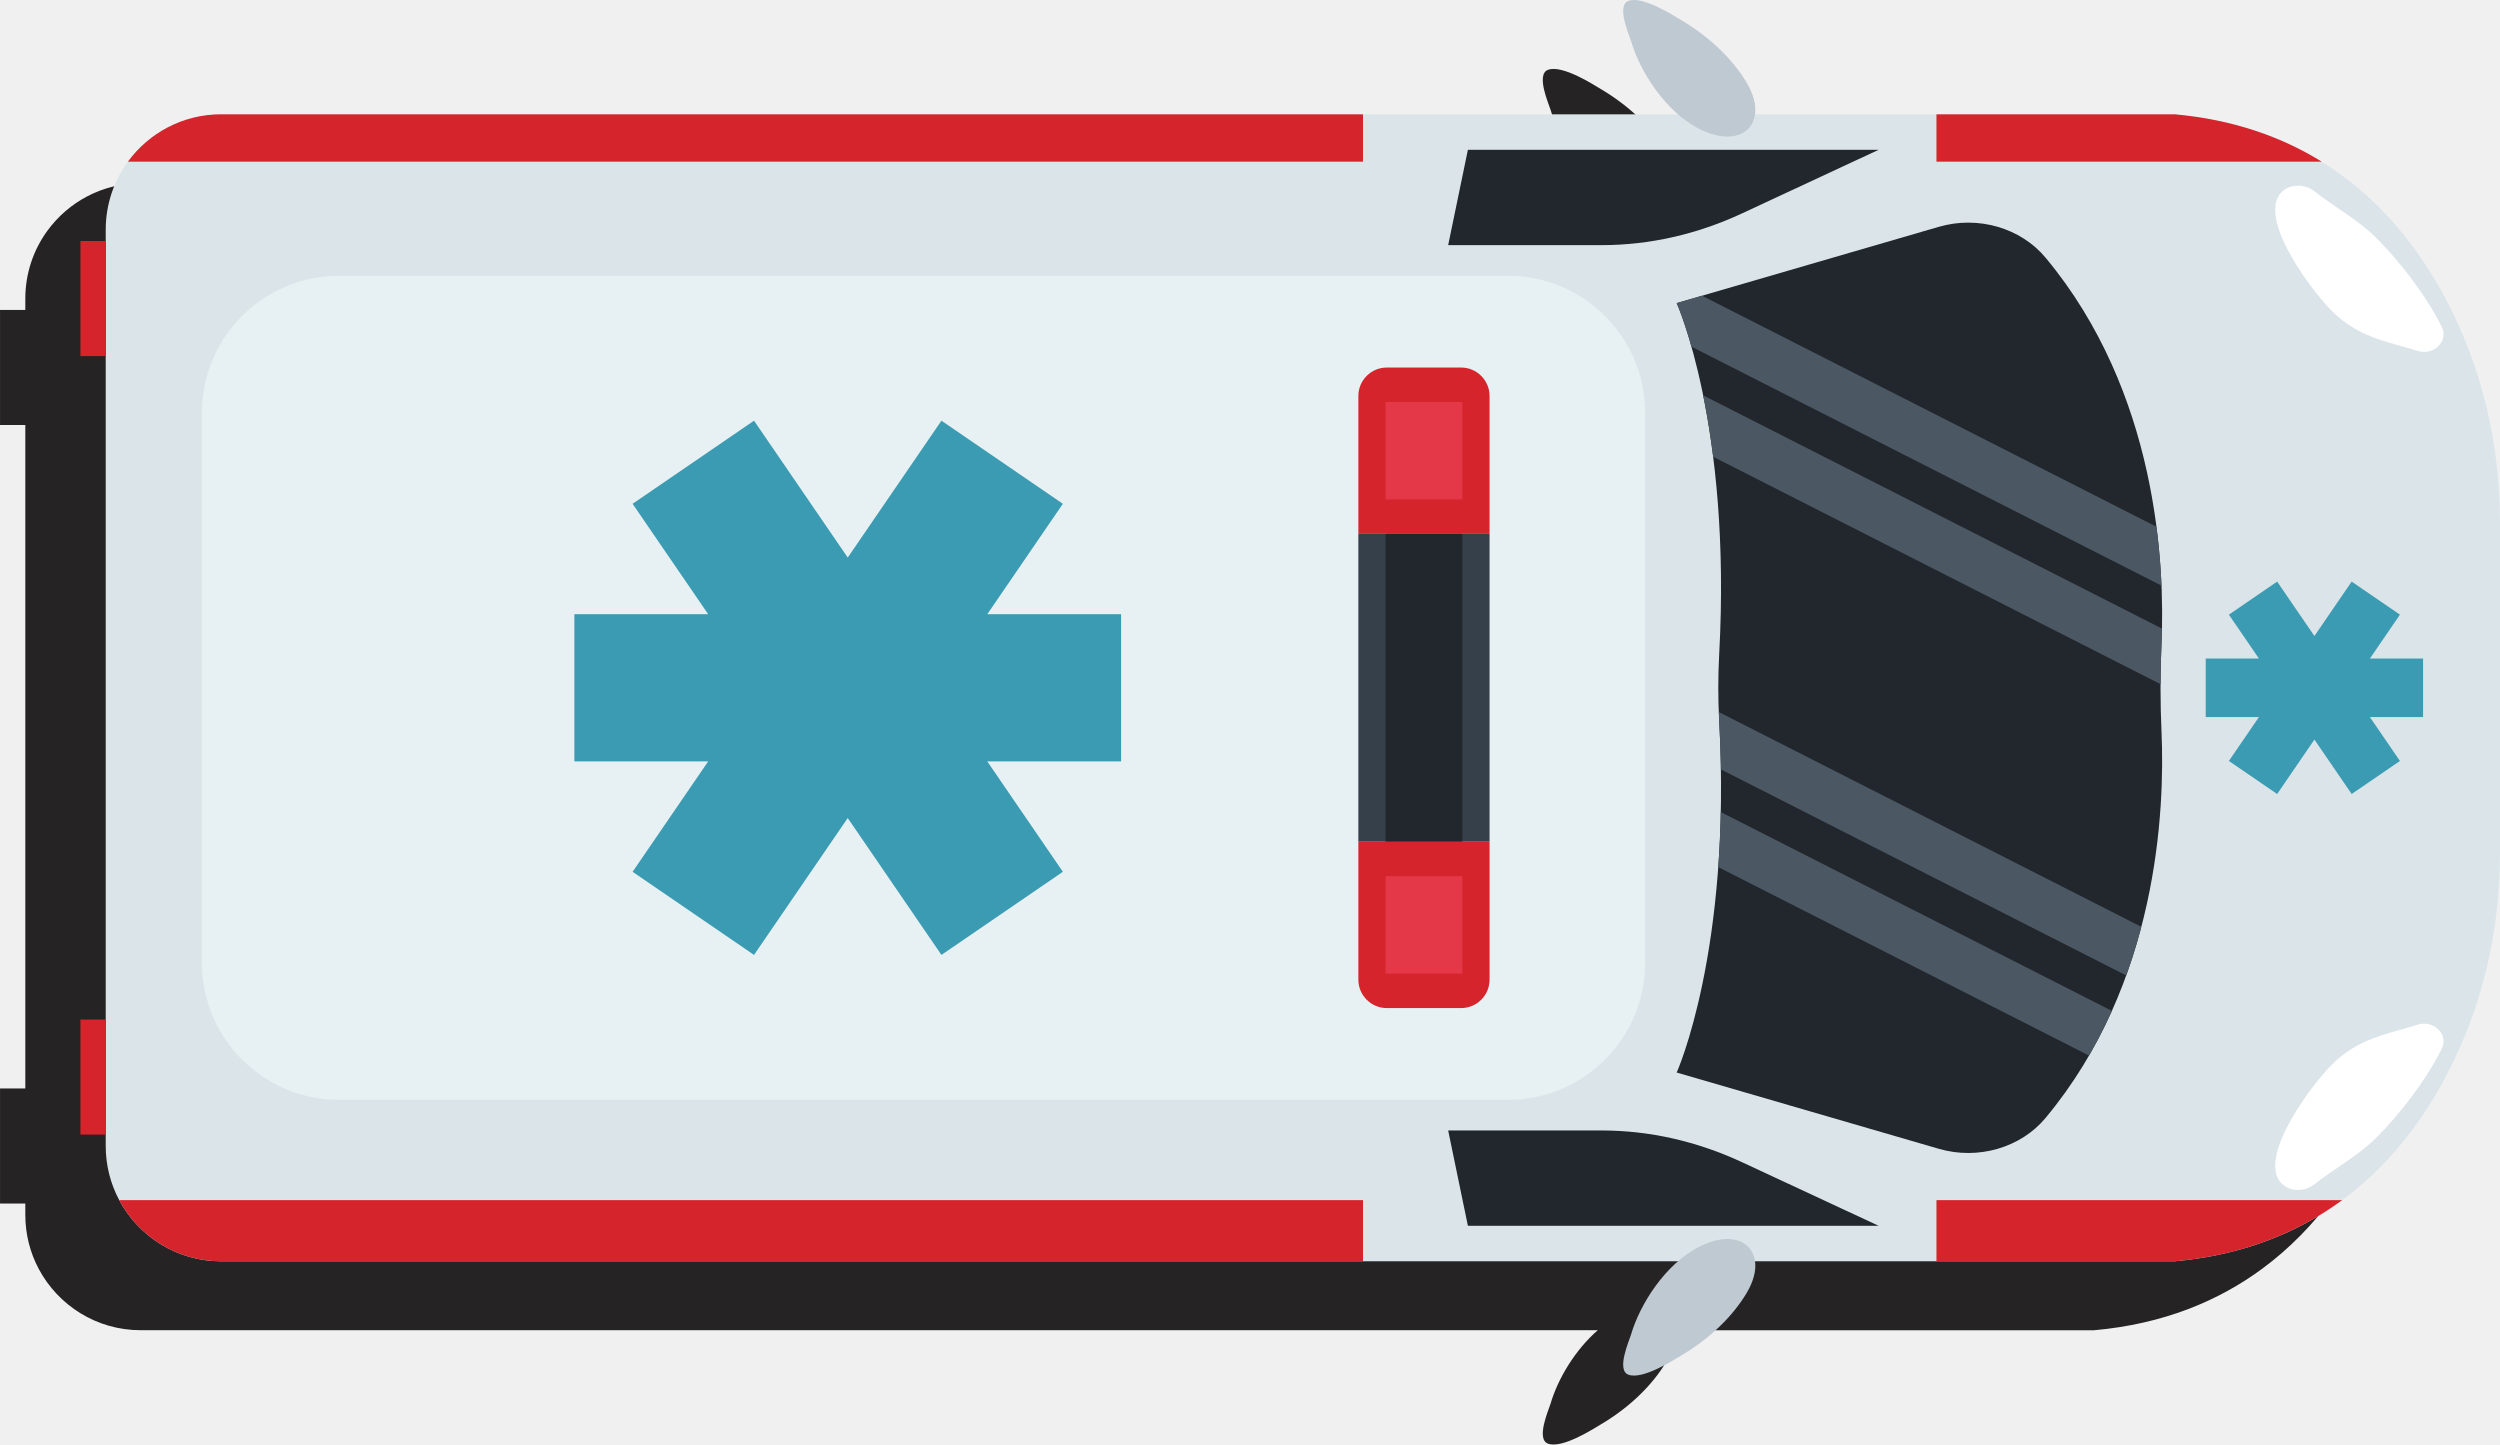
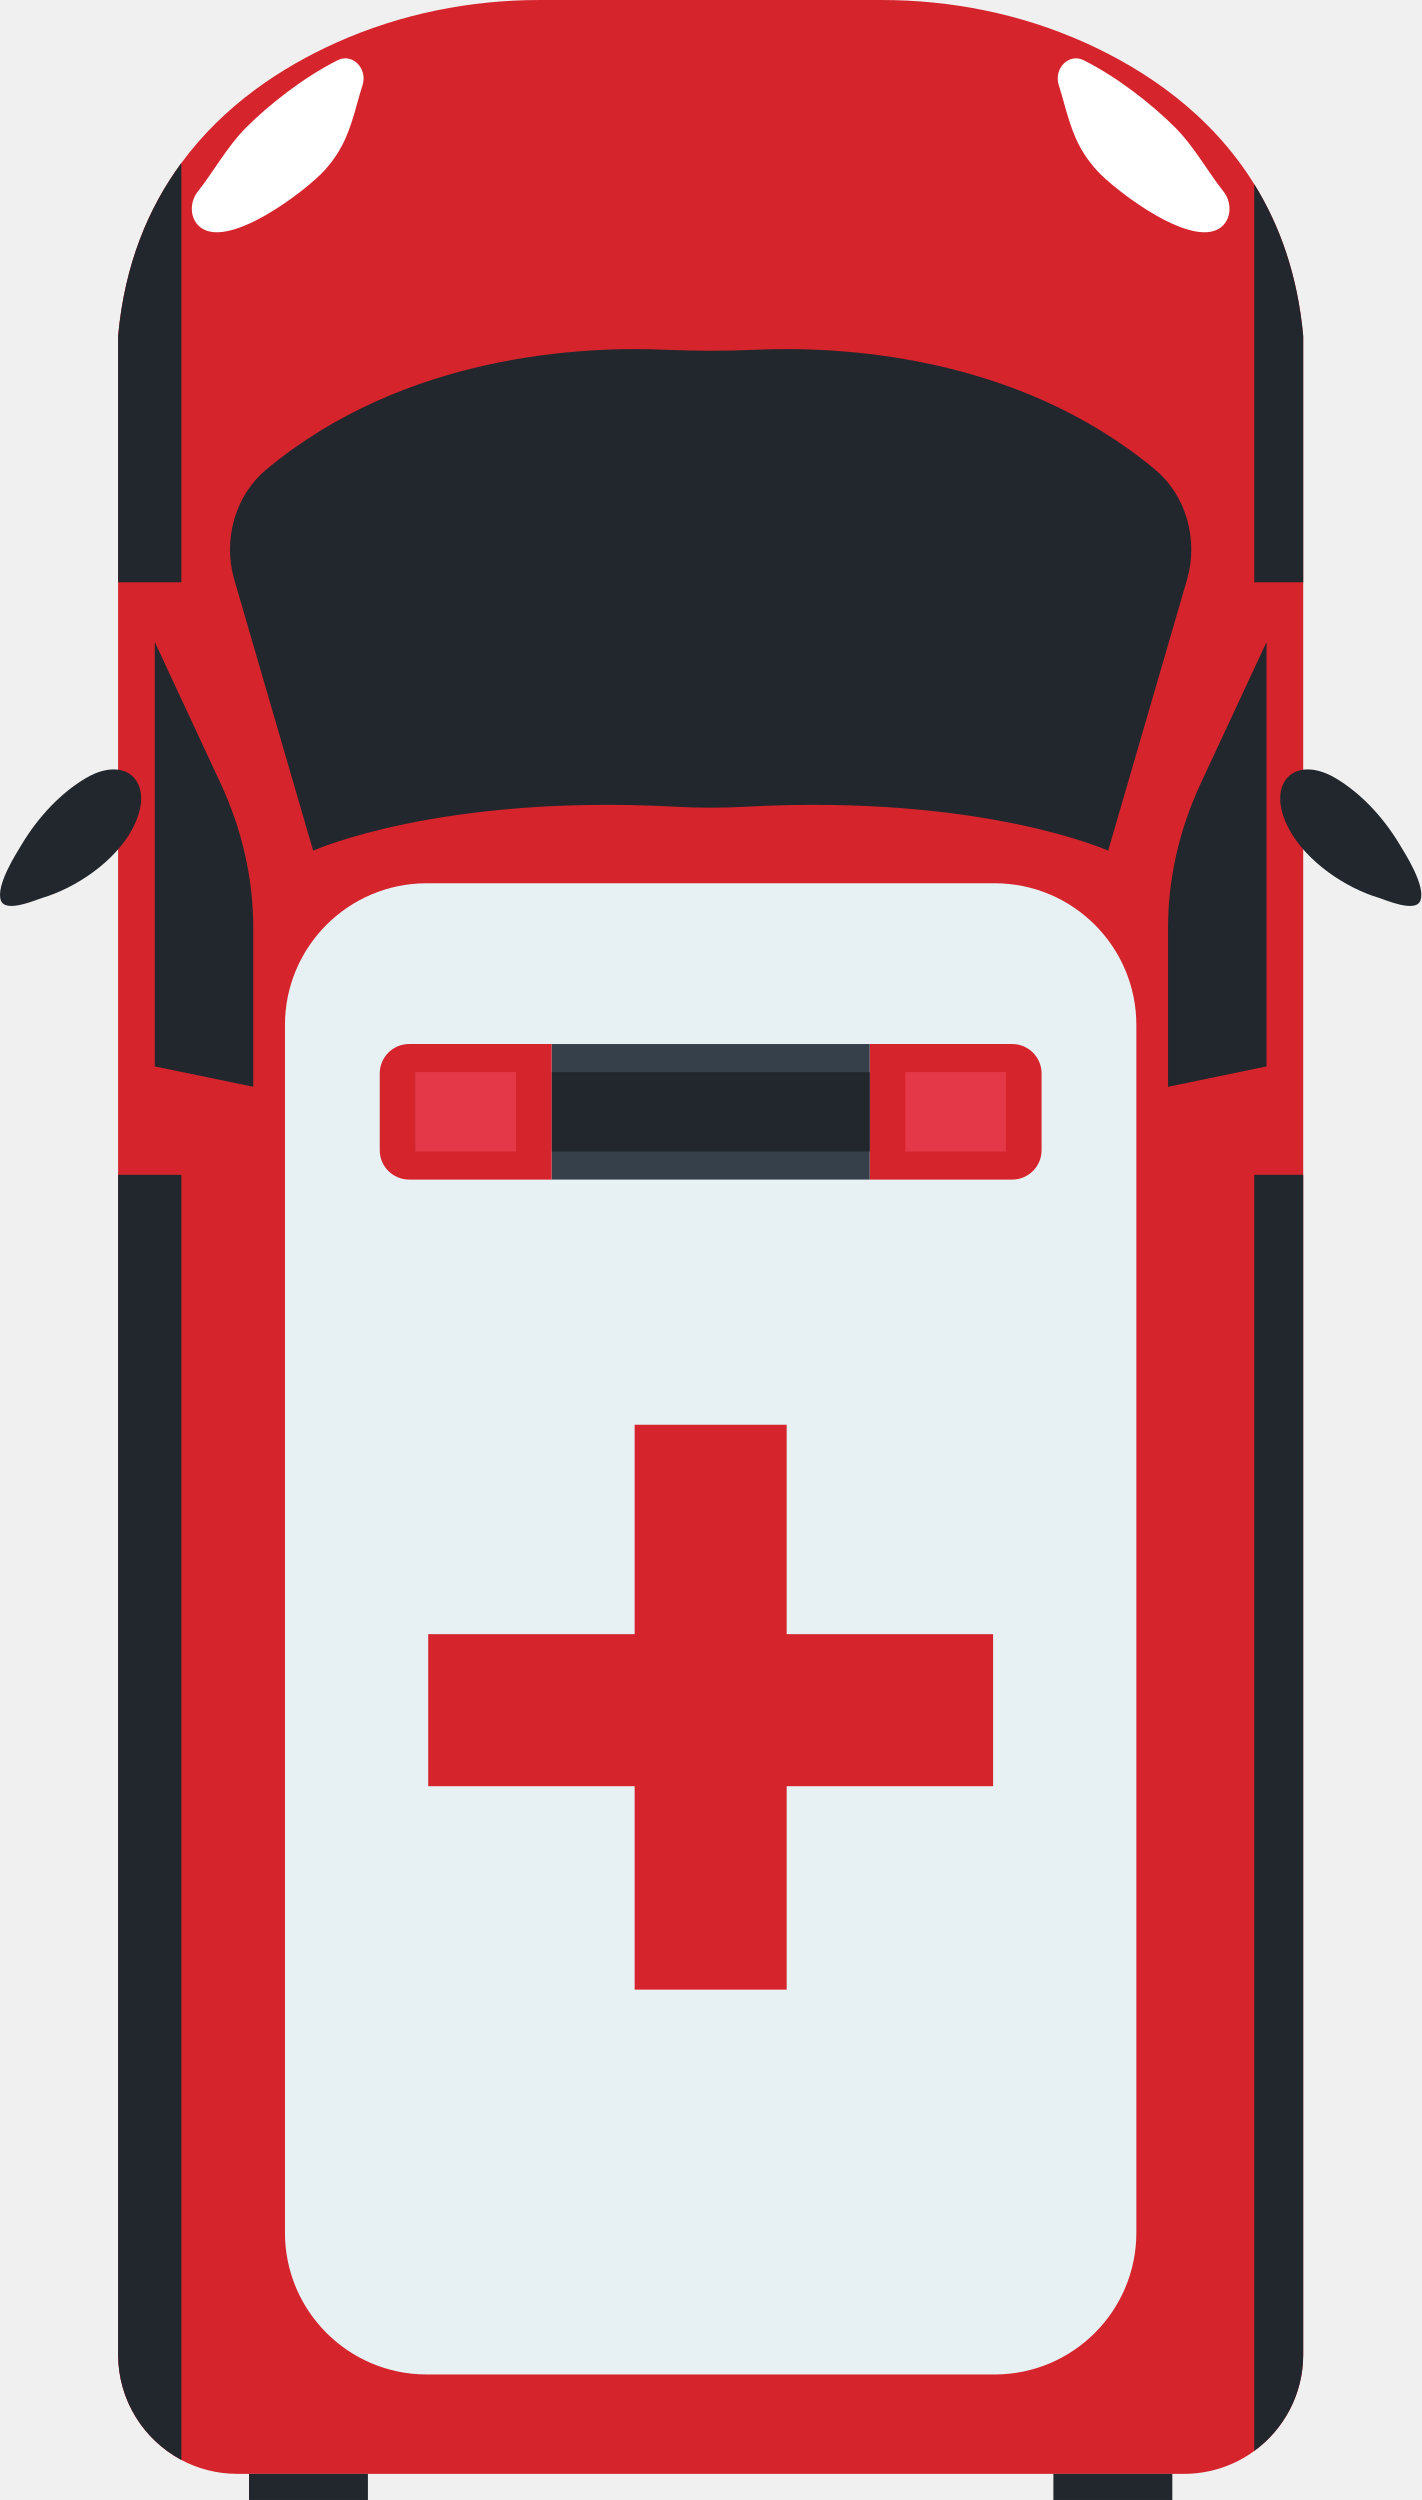
- <svg xmlns="http://www.w3.org/2000/svg" width="76.763mm" height="44.355mm" viewBox="0 0 271.995 157.162" id="svg4005" version="1.1">
+ <svg xmlns="http://www.w3.org/2000/svg" width="42.238mm" height="74.294mm" viewBox="0 0 149.662 263.245" id="svg4005" version="1.1">
  <defs id="defs4007">
    <clipPath clipPathUnits="userSpaceOnUse" id="clipPath3711">
      <path d="m 1323.94,2185.62 c -117.04,97.43 -267.1,103.94 -336.288,100.88 -25.363,-1.12 -50.754,-1.12 -76.113,0 -69.191,3.06 -219.25,-3.45 -336.289,-100.88 -26.008,-21.65 -36.812,-58.84 -26.898,-92.9 l 66.39,-228.18 c 0,0 106.035,47.83 305.461,37.01 19.567,-1.06 39.215,-1.06 58.781,0 199.426,10.82 305.466,-37.01 305.466,-37.01 l 66.39,228.18 c 9.91,34.07 -0.89,71.25 -26.9,92.9 z" id="path3713" />
    </clipPath>
  </defs>
-   <g id="layer1" transform="translate(-169.7169,-510.9239)">
-     <g id="g3366" transform="matrix(0,1,-1,0,895.2193,283.7908)">
-       <path id="path3383" style="fill:#252323;fill-opacity:1;fill-rule:nonzero;stroke:none" d="m 375.28,544.205 c -1.284,-0.761 -2.461,-1.024 -3.421,-0.895 l 0,-45.663 c -0.681,-7.562 -3.203,-13.524 -6.656,-18.219 -4.506,-6.139 -10.611,-10.116 -16.308,-12.678 -6.794,-3.049 -14.099,-4.494 -21.439,-4.494 l -35.978,0 c -7.339,0 -14.651,1.445 -21.439,4.494 -6.355,2.862 -13.224,7.484 -17.815,14.902 -2.675,4.312 -4.575,9.581 -5.155,15.994 l 0,45.663 c -0.96,-0.129 -2.137,0.134 -3.421,0.895 -2.523,1.5 -4.926,3.949 -6.766,7.03 -0.502,0.841 -2.738,4.282 -2.153,5.851 0.5,1.344 3.74,-0.1 4.324,-0.273 2.739,-0.802 5.888,-2.691 8.015,-5.145 l 0,158.53 c 0,4.165 2.031,7.857 5.155,10.14 2.077,1.518 4.631,2.411 7.397,2.411 l 1.231,0 0,2.752 12.522,0 0,-2.752 72.181,0 0,2.752 12.521,0 0,-2.752 1.231,0 c 2.134,0 4.138,-0.529 5.895,-1.467 3.96,-2.116 6.656,-6.287 6.656,-11.084 l 0,-158.53 c 2.129,2.454 5.277,4.343 8.016,5.145 0.584,0.172 3.824,1.616 4.324,0.273 0.585,-1.569 -1.651,-5.01 -2.152,-5.851 -1.84,-3.081 -4.242,-5.53 -6.766,-7.03" />
-       <path id="path3691" style="fill:#dbe5e9;fill-opacity:1;fill-rule:nonzero;stroke:none" d="m 364.359,488.898 0,212.551 c 0,4.796 -2.696,8.968 -6.656,11.084 -1.758,0.939 -3.761,1.467 -5.895,1.467 l -99.686,0 c -2.766,0 -5.32,-0.894 -7.397,-2.411 -3.124,-2.283 -5.155,-5.975 -5.155,-10.14 l 0,-212.551 c 0.581,-6.413 2.48,-11.681 5.155,-15.994 4.591,-7.419 11.46,-12.04 17.815,-14.902 6.788,-3.049 14.1,-4.494 21.439,-4.494 l 35.978,0 c 7.34,0 14.645,1.445 21.439,4.494 5.696,2.561 11.801,6.539 16.308,12.678 3.454,4.695 5.975,10.656 6.656,18.219" />
-       <path id="path3693" style="fill:#21272d;fill-opacity:1;fill-rule:nonzero;stroke:none" d="m 243.429,521.109 0,44.689 10.373,2.146 0,-16.699 c 0,-5.204 -1.169,-10.371 -3.462,-15.293 l -6.912,-14.844" />
-       <path id="path3695" style="fill:#21272d;fill-opacity:1;fill-rule:nonzero;stroke:none" d="m 360.499,521.109 0,44.689 -10.373,2.146 0,-16.699 c 0,-5.204 1.169,-10.371 3.461,-15.293 l 6.911,-14.844" />
-       <path id="path3697" style="fill:#ffffff;fill-opacity:1;fill-rule:nonzero;stroke:none" d="m 247.951,477.18 c -0.861,-0.945 -0.791,-2.495 0.01,-3.504 1.69,-2.124 3.082,-4.732 5.081,-6.732 2.384,-2.388 6.043,-5.293 9.651,-7.098 1.553,-0.776 3.177,0.877 2.611,2.64 -0.217,0.677 -0.396,1.327 -0.546,1.865 -0.797,2.862 -1.431,4.831 -3.415,7.056 -1.869,2.096 -10.597,8.841 -13.393,5.772" />
-       <path id="path3699" style="fill:#ffffff;fill-opacity:1;fill-rule:nonzero;stroke:none" d="m 355.977,477.18 c 0.861,-0.945 0.791,-2.495 -0.01,-3.504 -1.689,-2.124 -3.081,-4.732 -5.08,-6.732 -2.385,-2.388 -6.044,-5.293 -9.652,-7.098 -1.552,-0.776 -3.176,0.877 -2.611,2.64 0.217,0.677 0.396,1.327 0.546,1.865 0.797,2.862 1.431,4.831 3.415,7.056 1.869,2.096 10.598,8.841 13.393,5.772" />
-       <path id="path3701" style="fill:#bfc9d2;fill-opacity:1;fill-rule:nonzero;stroke:none" d="m 241.63,535.955 c -0.822,-1.577 -2.953,-2.001 -5.481,-0.5 -2.523,1.5 -4.926,3.947 -6.766,7.03 -0.502,0.841 -2.737,4.282 -2.153,5.851 0.5,1.344 3.74,-0.1 4.324,-0.273 3.493,-1.024 7.679,-3.8 9.522,-7.282 1.062,-2.005 1.137,-3.706 0.554,-4.826" />
-       <path id="path3703" style="fill:#bfc9d2;fill-opacity:1;fill-rule:nonzero;stroke:none" d="m 362.3,535.955 c 0.821,-1.577 2.951,-2.001 5.48,-0.5 2.524,1.5 4.926,3.947 6.766,7.03 0.501,0.841 2.737,4.282 2.152,5.851 -0.5,1.344 -3.74,-0.1 -4.324,-0.273 -3.494,-1.024 -7.679,-3.8 -9.523,-7.282 -1.061,-2.005 -1.137,-3.706 -0.552,-4.826" />
-       <path id="path3705" style="fill:#21272d;fill-opacity:1;fill-rule:nonzero;stroke:none" d="m 348.757,502.946 c -14.63,-12.179 -33.388,-12.992 -42.036,-12.61 -3.17,0.14 -6.344,0.14 -9.514,0 -8.649,-0.383 -27.406,0.431 -42.036,12.61 -3.251,2.706 -4.601,7.355 -3.362,11.613 l 8.299,28.523 c 0,0 13.254,-5.979 38.183,-4.626 2.446,0.133 4.902,0.133 7.348,0 24.928,-1.353 38.183,4.626 38.183,4.626 l 8.299,-28.523 c 1.239,-4.259 -0.111,-8.906 -3.362,-11.613" />
-       <g id="g3707" transform="matrix(0.125,0,0,-0.125,183.2649,776.1489)">
-         <g clip-path="url(#clipPath3711)" id="g3709">
-           <path id="path3715" style="fill:#4b5762;fill-opacity:1;fill-rule:nonzero;stroke:none" d="m 635.438,1843.47 -49.012,0 236.226,464.67 49.012,0 -236.226,-464.67" />
-           <path id="path3717" style="fill:#4b5762;fill-opacity:1;fill-rule:nonzero;stroke:none" d="m 721.633,1843.47 -49.016,0 236.227,464.67 49.011,0 -236.222,-464.67" />
-           <path id="path3719" style="fill:#4b5762;fill-opacity:1;fill-rule:nonzero;stroke:none" d="m 990.348,1843.47 -49.016,0 236.228,464.67 49.01,0 -236.222,-464.67" />
-           <path id="path3721" style="fill:#4b5762;fill-opacity:1;fill-rule:nonzero;stroke:none" d="m 1076.54,1843.47 -49.01,0 236.22,464.67 49.01,0 -236.22,-464.67" />
-         </g>
-       </g>
-       <path id="path3723" style="fill:#d5242c;fill-opacity:1;fill-rule:nonzero;stroke:none" d="m 244.724,472.904 0,41.916 -5.155,0 0,-25.922 c 0.581,-6.412 2.48,-11.681 5.155,-15.994" />
-       <path id="path3725" style="fill:#d5242c;fill-opacity:1;fill-rule:nonzero;stroke:none" d="m 244.724,577.211 0,134.378 c -3.124,-2.283 -5.155,-5.975 -5.155,-10.14 l 0,-124.237 5.155,0" />
-       <path id="path3727" style="fill:#d5242c;fill-opacity:1;fill-rule:nonzero;stroke:none" d="m 364.359,488.898 0,25.922 -6.656,0 0,-44.141 c 3.454,4.695 5.975,10.656 6.656,18.219" />
-       <path id="path3729" style="fill:#d5242c;fill-opacity:1;fill-rule:nonzero;stroke:none" d="m 364.359,577.211 0,124.237 c 0,4.796 -2.696,8.968 -6.656,11.084 l 0,-135.321 6.656,0" />
-       <path id="path3731" style="fill:#e7f1f3;fill-opacity:1;fill-rule:nonzero;stroke:none" d="m 331.86,703.535 -59.792,0 c -8.245,0 -14.929,-6.684 -14.929,-14.929 l 0,-127.165 c 0,-8.245 6.684,-14.929 14.929,-14.929 l 59.792,0 c 8.246,0 14.93,6.684 14.93,14.929 l 0,127.165 c 0,8.245 -6.684,14.929 -14.93,14.929" />
-       <path id="path3733" style="fill:#3a9bb2;fill-opacity:1;fill-rule:nonzero;stroke:none" d="m 331.026,623.075 -9.044,-13.21 -12.014,8.225 0,-14.56 -16.009,0 0,14.56 -12.014,-8.225 -9.044,13.21 14.893,10.196 -14.893,10.195 9.044,13.211 12.014,-8.225 0,14.559 16.009,0 0,-14.559 12.014,8.225 9.044,-13.211 -14.893,-10.195 14.893,-10.196" />
-       <path id="path3735" style="fill:#3a9bb2;fill-opacity:1;fill-rule:nonzero;stroke:none" d="m 313.519,469.645 -3.595,-5.251 -4.777,3.269 0,-5.787 -6.365,0 0,5.787 -4.776,-3.269 -3.596,5.251 5.92,4.054 -5.92,4.053 3.596,5.253 4.776,-3.27 0,5.789 6.365,0 0,-5.789 4.777,3.27 3.595,-5.253 -5.921,-4.053 5.921,-4.054" />
-       <path id="path3737" style="fill:#d5242c;fill-opacity:1;fill-rule:nonzero;stroke:none" d="m 285.218,577.716 -15.003,0 c -1.709,0 -3.095,-1.386 -3.095,-3.096 l 0,-8.082 c 0,-1.71 1.386,-3.096 3.095,-3.096 l 15.003,0 0,14.275" />
-       <path id="path3739" style="fill:#36404a;fill-opacity:1;fill-rule:nonzero;stroke:none" d="m 285.218,577.716 33.494,0 0,-14.275 -33.494,0 0,14.275 z" />
-       <path id="path3741" style="fill:#21272d;fill-opacity:1;fill-rule:nonzero;stroke:none" d="m 285.218,574.759 33.494,0 0,-8.36 -33.494,0 0,8.36 z" />
-       <path id="path3743" style="fill:#e43849;fill-opacity:1;fill-rule:nonzero;stroke:none" d="m 270.869,574.759 10.598,0 0,-8.36 -10.598,0 0,8.36 z" />
-       <path id="path3745" style="fill:#d5242c;fill-opacity:1;fill-rule:nonzero;stroke:none" d="m 333.714,577.716 -15.002,0 0,-14.275 15.002,0 c 1.71,0 3.095,1.386 3.095,3.096 l 0,8.082 c 0,1.71 -1.385,3.096 -3.095,3.096" />
-       <path id="path3747" style="fill:#e43849;fill-opacity:1;fill-rule:nonzero;stroke:none" d="m 322.461,574.759 10.598,0 0,-8.36 -10.598,0 0,8.36 z" />
-       <path id="path3749" style="fill:#d5242c;fill-opacity:1;fill-rule:nonzero;stroke:none" d="m 253.352,716.752 12.522,0 0,-2.752 -12.522,0 0,2.752 z" />
-       <path id="path3751" style="fill:#d5242c;fill-opacity:1;fill-rule:nonzero;stroke:none" d="m 338.055,716.752 12.521,0 0,-2.752 -12.521,0 0,2.752 z" />
+   <g id="layer1" transform="translate(-235.2581,-454.1327)">
+     <path d="m 247.695,489.523 v 212.551 c 0,4.796 2.696,8.968 6.656,11.084 1.758,0.939 3.761,1.467 5.895,1.467 h 99.686 c 2.766,0 5.32,-0.894 7.397,-2.411 3.124,-2.283 5.155,-5.975 5.155,-10.14 v -212.551 c -0.581,-6.413 -2.48,-11.681 -5.155,-15.994 -4.591,-7.419 -11.46,-12.04 -17.815,-14.902 -6.788,-3.049 -14.1,-4.494 -21.439,-4.494 h -35.978 c -7.34,0 -14.645,1.445 -21.439,4.494 -5.696,2.561 -11.801,6.539 -16.308,12.678 -3.454,4.695 -5.975,10.656 -6.656,18.219" style="fill:#d5242c;fill-opacity:1;fill-rule:nonzero;stroke:none" id="path3691" />
+     <path d="m 368.624,521.734 v 44.689 l -10.373,2.146 v -16.699 c 0,-5.204 1.169,-10.371 3.462,-15.293 l 6.912,-14.844" style="fill:#21272d;fill-opacity:1;fill-rule:nonzero;stroke:none" id="path3693" />
+     <path d="m 251.555,521.734 v 44.689 l 10.373,2.146 V 551.87 c 0,-5.204 -1.169,-10.371 -3.461,-15.293 l -6.911,-14.844" style="fill:#21272d;fill-opacity:1;fill-rule:nonzero;stroke:none" id="path3695" />
+     <path d="m 364.103,477.805 c 0.861,-0.945 0.791,-2.495 -0.01,-3.504 -1.69,-2.124 -3.082,-4.732 -5.081,-6.732 -2.384,-2.388 -6.043,-5.293 -9.651,-7.098 -1.553,-0.776 -3.177,0.877 -2.611,2.64 0.217,0.677 0.396,1.327 0.546,1.865 0.797,2.862 1.431,4.831 3.415,7.056 1.869,2.096 10.597,8.841 13.393,5.772" style="fill:#ffffff;fill-opacity:1;fill-rule:nonzero;stroke:none" id="path3697" />
+     <path d="m 256.076,477.805 c -0.861,-0.945 -0.791,-2.495 0.01,-3.504 1.689,-2.124 3.081,-4.732 5.08,-6.732 2.385,-2.388 6.044,-5.293 9.652,-7.098 1.552,-0.776 3.176,0.877 2.611,2.64 -0.217,0.677 -0.396,1.327 -0.546,1.865 -0.797,2.862 -1.431,4.831 -3.415,7.056 -1.869,2.096 -10.598,8.841 -13.393,5.772" style="fill:#ffffff;fill-opacity:1;fill-rule:nonzero;stroke:none" id="path3699" />
+     <path d="m 370.424,536.58 c 0.822,-1.577 2.953,-2.001 5.481,-0.5 2.523,1.5 4.926,3.947 6.766,7.03 0.502,0.841 2.737,4.282 2.153,5.851 -0.5,1.344 -3.74,-0.1 -4.324,-0.273 -3.493,-1.024 -7.679,-3.8 -9.522,-7.282 -1.062,-2.005 -1.137,-3.706 -0.554,-4.826" style="fill:#21272d;fill-opacity:1;fill-rule:nonzero;stroke:none" id="path3701" />
+     <path d="m 249.754,536.58 c -0.821,-1.577 -2.951,-2.001 -5.48,-0.5 -2.524,1.5 -4.926,3.947 -6.766,7.03 -0.501,0.841 -2.737,4.282 -2.152,5.851 0.5,1.344 3.74,-0.1 4.324,-0.273 3.494,-1.024 7.679,-3.8 9.523,-7.282 1.061,-2.005 1.137,-3.706 0.552,-4.826" style="fill:#21272d;fill-opacity:1;fill-rule:nonzero;stroke:none" id="path3703" />
+     <path d="m 263.296,503.571 c 14.63,-12.179 33.388,-12.992 42.036,-12.61 3.17,0.14 6.344,0.14 9.514,0 8.649,-0.383 27.406,0.431 42.036,12.61 3.251,2.706 4.601,7.355 3.362,11.613 l -8.299,28.523 c 0,0 -13.254,-5.979 -38.183,-4.626 -2.446,0.133 -4.902,0.133 -7.348,0 -24.928,-1.353 -38.183,4.626 -38.183,4.626 l -8.299,-28.523 c -1.239,-4.259 0.111,-8.906 3.362,-11.613" style="fill:#21272d;fill-opacity:1;fill-rule:nonzero;stroke:none" id="path3705" />
+     <path d="m 367.329,473.529 v 41.916 h 5.155 v -25.922 c -0.581,-6.412 -2.48,-11.681 -5.155,-15.994" style="fill:#21272d;fill-opacity:1;fill-rule:nonzero;stroke:none" id="path3723" />
+     <path d="m 367.329,577.836 v 134.378 c 3.124,-2.283 5.155,-5.975 5.155,-10.14 V 577.836 h -5.155" style="fill:#21272d;fill-opacity:1;fill-rule:nonzero;stroke:none" id="path3725" />
+     <path d="m 247.695,489.523 v 25.922 h 6.656 v -44.141 c -3.454,4.695 -5.975,10.656 -6.656,18.219" style="fill:#21272d;fill-opacity:1;fill-rule:nonzero;stroke:none" id="path3727" />
+     <path d="M 247.695,577.836 V 702.074 c 0,4.796 2.696,8.968 6.656,11.084 V 577.836 h -6.656" style="fill:#21272d;fill-opacity:1;fill-rule:nonzero;stroke:none" id="path3729" />
+     <path d="m 280.194,704.16 h 59.792 c 8.245,0 14.929,-6.684 14.929,-14.929 v -127.165 c 0,-8.245 -6.684,-14.929 -14.929,-14.929 h -59.792 c -8.246,0 -14.93,6.684 -14.93,14.929 v 127.165 c 0,8.245 6.684,14.929 14.93,14.929" style="fill:#e7f1f3;fill-opacity:1;fill-rule:nonzero;stroke:none" id="path3731" />
+     <path d="m 326.836,578.341 h 15.003 c 1.709,0 3.095,-1.386 3.095,-3.096 v -8.082 c 0,-1.71 -1.386,-3.096 -3.095,-3.096 h -15.003 v 14.275" style="fill:#d5242c;fill-opacity:1;fill-rule:nonzero;stroke:none" id="path3737" />
+     <path d="m 326.836,578.341 h -33.494 v -14.275 h 33.494 z" style="fill:#36404a;fill-opacity:1;fill-rule:nonzero;stroke:none" id="path3739" />
+     <path d="m 326.836,575.384 h -33.494 v -8.36 h 33.494 z" style="fill:#21272d;fill-opacity:1;fill-rule:nonzero;stroke:none" id="path3741" />
+     <path d="m 341.184,575.384 h -10.598 v -8.36 h 10.598 z" style="fill:#e43849;fill-opacity:1;fill-rule:nonzero;stroke:none" id="path3743" />
+     <path d="m 278.34,578.341 h 15.002 v -14.275 h -15.002 c -1.71,0 -3.095,1.386 -3.095,3.096 v 8.082 c 0,1.71 1.385,3.096 3.095,3.096" style="fill:#d5242c;fill-opacity:1;fill-rule:nonzero;stroke:none" id="path3745" />
+     <path d="m 289.592,575.384 h -10.598 v -8.36 h 10.598 z" style="fill:#e43849;fill-opacity:1;fill-rule:nonzero;stroke:none" id="path3747" />
+     <path d="m 358.701,717.377 h -12.522 v -2.752 h 12.522 z" style="fill:#21272d;fill-opacity:1;fill-rule:nonzero;stroke:none" id="path3749" />
+     <path d="m 273.999,717.377 h -12.521 v -2.752 h 12.521 z" style="fill:#21272d;fill-opacity:1;fill-rule:nonzero;stroke:none" id="path3751" />
+     <g id="g4676" transform="translate(-12.4472)">
+       <rect y="604.155" x="314.532" height="59.481" width="16.009" id="rect4649" style="fill:#d5242c;fill-opacity:1;stroke-width:1.007" />
+       <rect transform="rotate(-90)" y="292.796" x="-642.216" height="59.481" width="16.009" id="rect4649-3" style="fill:#d5242c;fill-opacity:1;stroke-width:1.007" />
+     </g>
+     <g id="g4676-3" transform="matrix(0.3503769,0,0,0.3503769,197.2777,250.8182)">
+       <rect y="604.155" x="314.532" height="59.481" width="16.009" id="rect4649-2" style="fill:#d5242c;fill-opacity:1;stroke-width:1.007" />
+       <rect transform="rotate(-90)" y="292.796" x="-642.216" height="59.481" width="16.009" id="rect4649-3-6" style="fill:#d5242c;fill-opacity:1;stroke-width:1.007" />
    </g>
  </g>
</svg>
